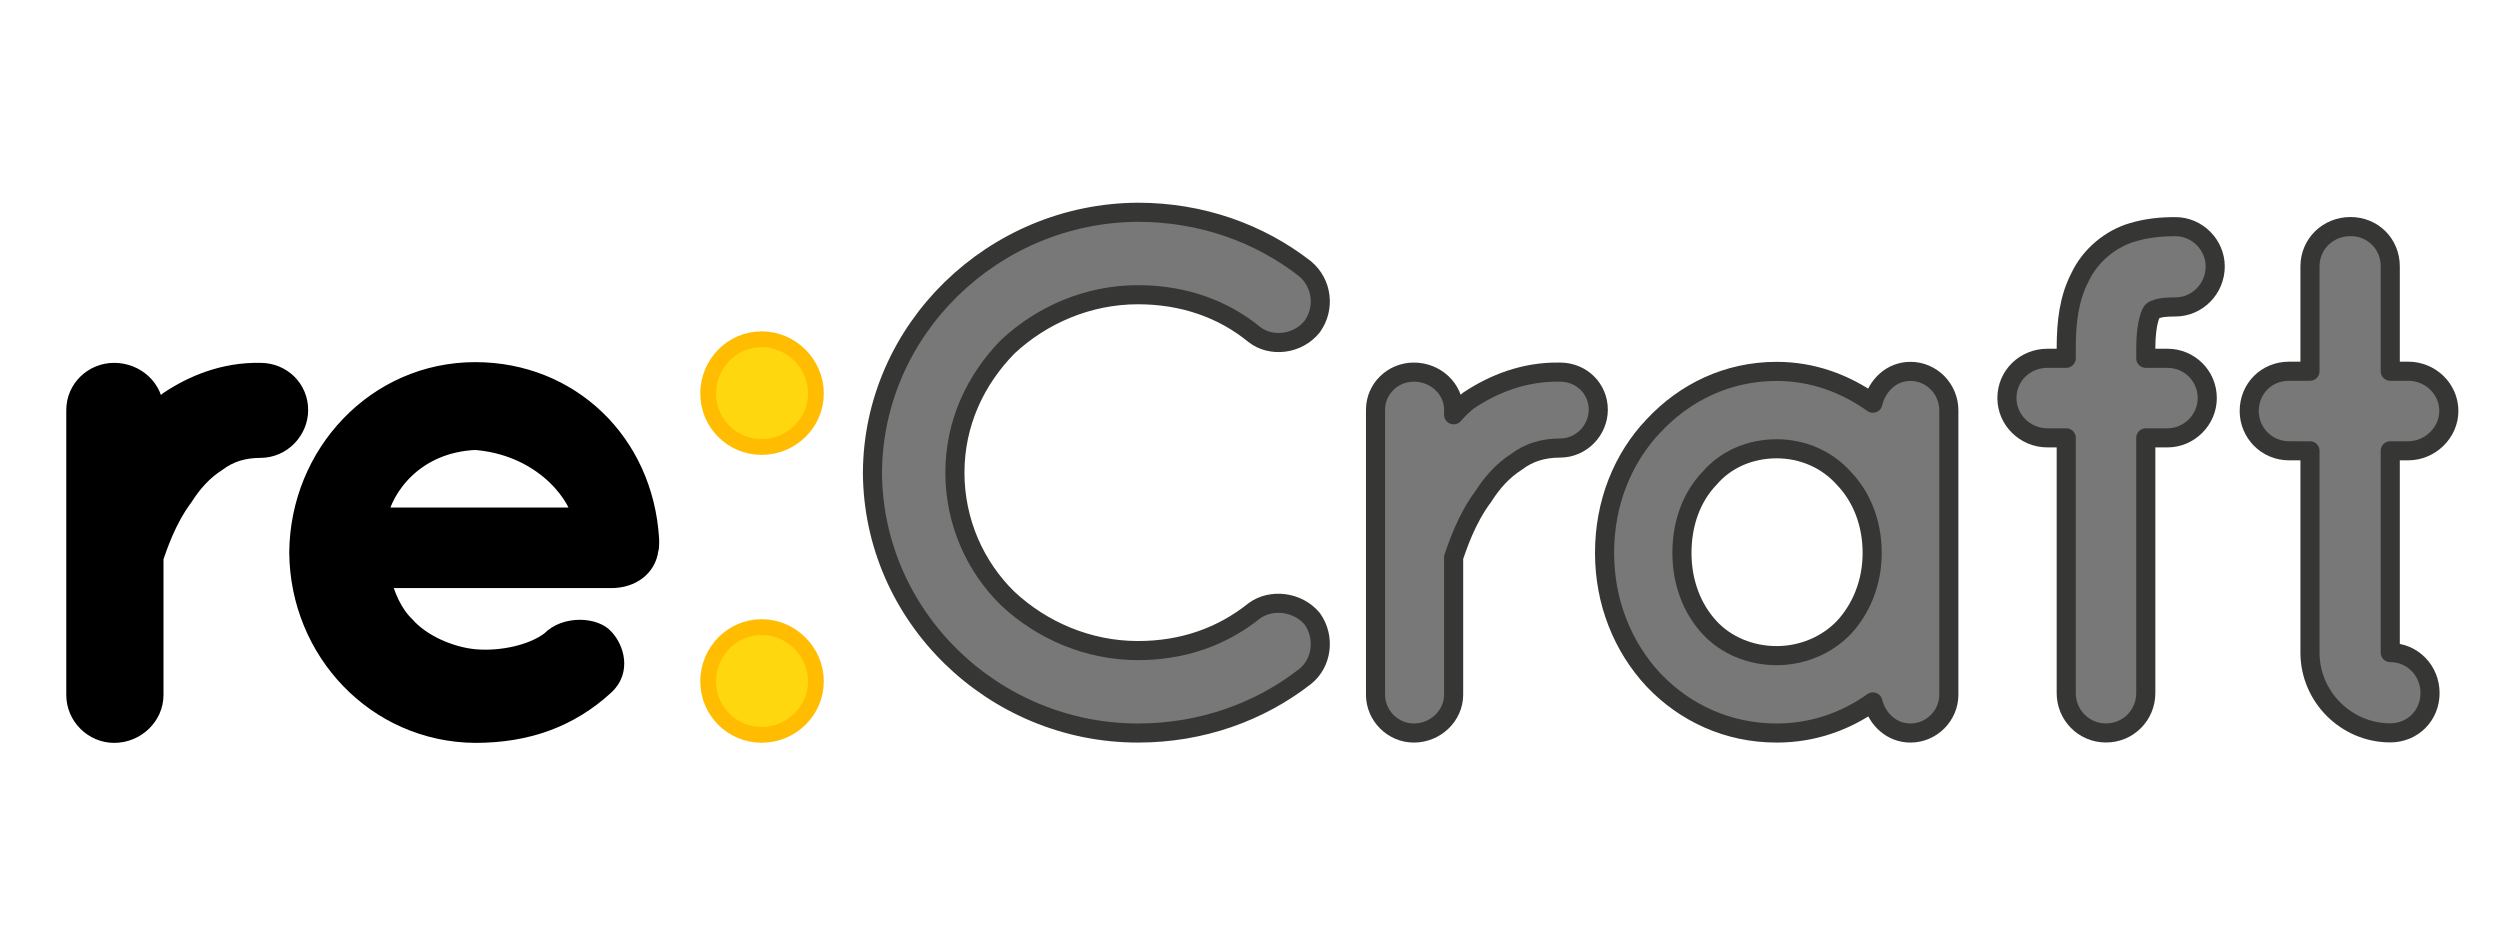
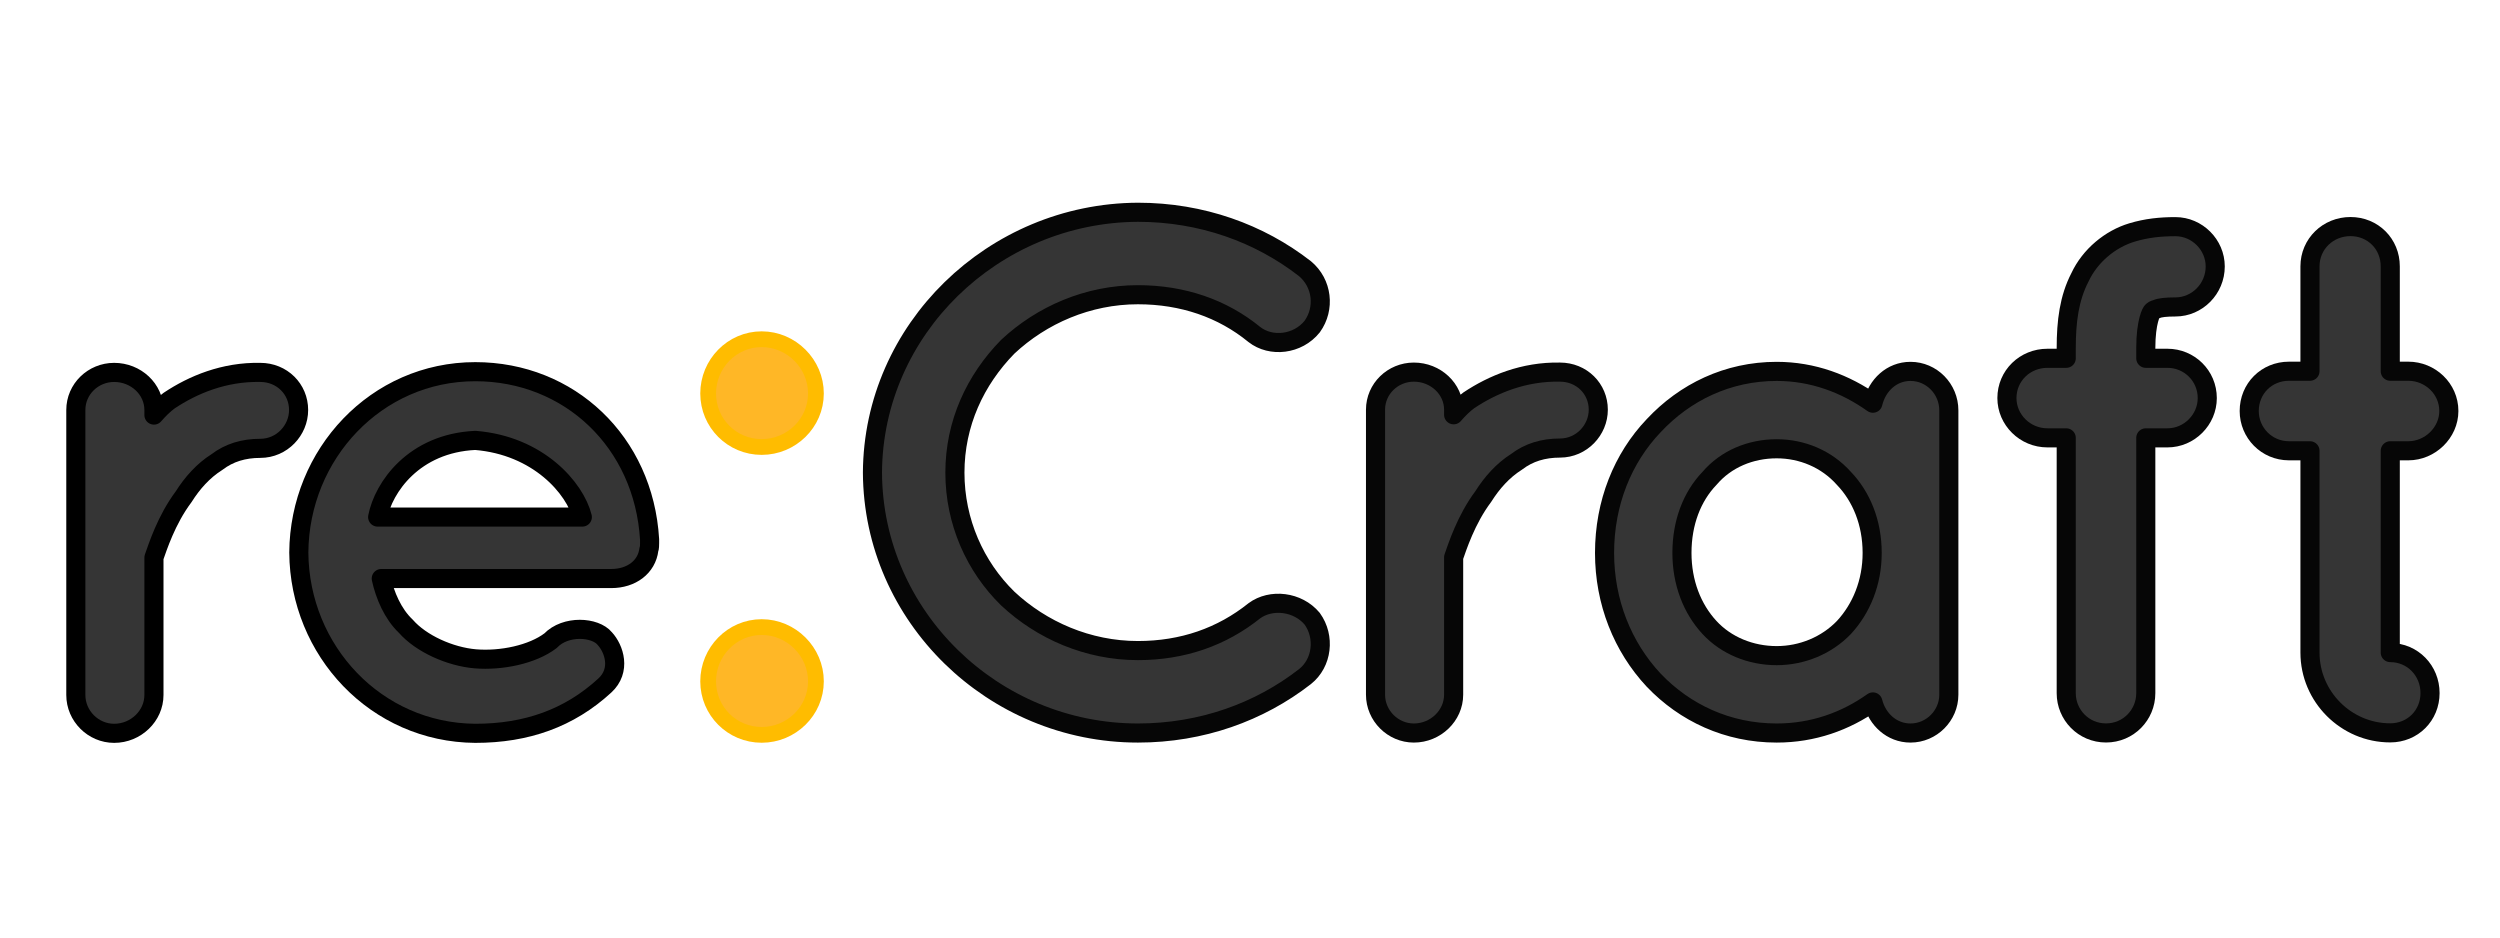
<svg xmlns="http://www.w3.org/2000/svg" width="100%" height="100%" viewBox="0 0 800 300" version="1.1" xml:space="preserve" style="fill-rule:evenodd;clip-rule:evenodd;stroke-linejoin:round;stroke-miterlimit:2;">
  <g transform="matrix(1.25787,0,0,1.25787,-138.5,89.9847)">
    <g transform="matrix(1,0,0,1,5.51536,0)">
-       <path d="M170.803,23.202C161.603,23.018 153.691,26.33 147.619,30.378C146.331,31.298 144.859,32.77 143.755,34.058L143.755,32.77C143.755,27.434 139.155,23.202 133.635,23.202C128.299,23.202 123.883,27.434 123.883,32.77L123.883,105.266C123.883,110.602 128.299,115.018 133.635,115.018C139.155,115.018 143.755,110.602 143.755,105.266L143.755,70.306C144.675,67.73 146.883,60.738 151.299,54.85C153.507,51.354 156.267,48.226 159.763,46.018C162.891,43.626 166.571,42.522 170.803,42.522C176.323,42.522 180.555,37.922 180.555,32.77C180.555,27.434 176.323,23.202 170.803,23.202Z" style="fill-rule:nonzero;stroke:black;stroke-width:4.86px;" />
+       <path d="M170.803,23.202C161.603,23.018 153.691,26.33 147.619,30.378C146.331,31.298 144.859,32.77 143.755,34.058L143.755,32.77C143.755,27.434 139.155,23.202 133.635,23.202C128.299,23.202 123.883,27.434 123.883,32.77L123.883,105.266C123.883,110.602 128.299,115.018 133.635,115.018C139.155,115.018 143.755,110.602 143.755,105.266L143.755,70.306C144.675,67.73 146.883,60.738 151.299,54.85C153.507,51.354 156.267,48.226 159.763,46.018C162.891,43.626 166.571,42.522 170.803,42.522C176.323,42.522 180.555,37.922 180.555,32.77C180.555,27.434 176.323,23.202 170.803,23.202Z" style="fill:rgb(53,53,53);fill-rule:nonzero;stroke:black;stroke-width:4.86px;" />
    </g>
    <g transform="matrix(1,0,0,1,6.30327,0)">
-       <path d="M224.715,115.018C237.779,115.018 248.635,111.154 257.651,102.874C261.883,99.01 260.043,93.49 257.651,90.914C255.259,87.97 247.715,87.418 243.851,91.466C239.251,94.962 231.339,96.618 224.715,96.066C218.275,95.514 210.915,92.202 207.051,87.786C203.739,84.658 201.715,79.874 200.795,75.642L259.307,75.642C264.459,75.642 268.323,72.698 268.875,68.282C269.059,67.914 269.059,66.994 269.059,66.626L269.059,65.706C267.587,40.866 248.635,23.018 224.715,23.018C199.507,23.018 180.003,43.994 179.819,69.018C180.003,94.042 199.507,114.834 224.715,115.018ZM224.715,40.498C240.723,41.786 250.107,52.642 251.947,60.002L199.875,60.002C201.347,52.458 209.075,41.234 224.715,40.498Z" style="fill-rule:nonzero;stroke:black;stroke-width:4.86px;" />
+       <path d="M224.715,115.018C237.779,115.018 248.635,111.154 257.651,102.874C261.883,99.01 260.043,93.49 257.651,90.914C255.259,87.97 247.715,87.418 243.851,91.466C239.251,94.962 231.339,96.618 224.715,96.066C218.275,95.514 210.915,92.202 207.051,87.786C203.739,84.658 201.715,79.874 200.795,75.642L259.307,75.642C264.459,75.642 268.323,72.698 268.875,68.282C269.059,67.914 269.059,66.994 269.059,66.626L269.059,65.706C267.587,40.866 248.635,23.018 224.715,23.018C199.507,23.018 180.003,43.994 179.819,69.018C180.003,94.042 199.507,114.834 224.715,115.018ZM224.715,40.498C240.723,41.786 250.107,52.642 251.947,60.002L199.875,60.002C201.347,52.458 209.075,41.234 224.715,40.498Z" style="fill:rgb(53,53,53);fill-rule:nonzero;stroke:black;stroke-width:4.86px;" />
    </g>
  </g>
  <g transform="matrix(1.25787,0,0,1.25787,127.985,91.1376)">
    <g transform="matrix(1,0,0,1,0,-0.991418)">
-       <path d="M187.731,115.018C203.923,115.018 218.643,109.682 230.235,100.666C234.651,97.17 235.387,90.546 232.075,85.946C228.395,81.53 221.587,80.794 217.355,83.922C209.075,90.546 199.139,94.042 187.731,94.042C175.035,94.042 163.259,88.89 154.611,80.794C146.331,72.698 141.179,61.29 141.179,48.778C141.179,36.266 146.331,25.226 154.611,16.762C163.259,8.666 175.035,3.514 187.731,3.514C199.139,3.514 209.259,7.01 217.355,13.634C221.587,16.946 228.395,16.21 232.075,11.61C235.387,7.01 234.651,0.57 230.235,-3.11C218.643,-12.126 203.923,-17.462 187.731,-17.462C150.931,-17.278 120.387,12.346 120.203,48.778C120.387,85.394 150.931,115.018 187.731,115.018Z" style="fill:rgb(120,120,120);fill-rule:nonzero;stroke:rgb(54,54,52);stroke-width:4.86px;" />
+       <path d="M187.731,115.018C203.923,115.018 218.643,109.682 230.235,100.666C234.651,97.17 235.387,90.546 232.075,85.946C228.395,81.53 221.587,80.794 217.355,83.922C209.075,90.546 199.139,94.042 187.731,94.042C175.035,94.042 163.259,88.89 154.611,80.794C146.331,72.698 141.179,61.29 141.179,48.778C141.179,36.266 146.331,25.226 154.611,16.762C163.259,8.666 175.035,3.514 187.731,3.514C199.139,3.514 209.259,7.01 217.355,13.634C221.587,16.946 228.395,16.21 232.075,11.61C235.387,7.01 234.651,0.57 230.235,-3.11C218.643,-12.126 203.923,-17.462 187.731,-17.462C150.931,-17.278 120.387,12.346 120.203,48.778C120.387,85.394 150.931,115.018 187.731,115.018Z" style="fill:rgb(53,53,53);fill-rule:nonzero;stroke:rgb(6,6,6);stroke-width:4.86px;" />
    </g>
    <g transform="matrix(1,0,0,1,-8.36398,-0.991418)">
-       <path d="M303.467,23.202C294.267,23.018 286.355,26.33 280.283,30.378C278.995,31.298 277.523,32.77 276.419,34.058L276.419,32.77C276.419,27.434 271.819,23.202 266.299,23.202C260.963,23.202 256.547,27.434 256.547,32.77L256.547,105.266C256.547,110.602 260.963,115.018 266.299,115.018C271.819,115.018 276.419,110.602 276.419,105.266L276.419,70.306C277.339,67.73 279.547,60.738 283.963,54.85C286.171,51.354 288.931,48.226 292.427,46.018C295.555,43.626 299.235,42.522 303.467,42.522C308.987,42.522 313.219,37.922 313.219,32.77C313.219,27.434 308.987,23.202 303.467,23.202Z" style="fill:rgb(120,120,120);fill-rule:nonzero;stroke:rgb(54,54,52);stroke-width:4.86px;" />
+       <path d="M303.467,23.202C294.267,23.018 286.355,26.33 280.283,30.378C278.995,31.298 277.523,32.77 276.419,34.058L276.419,32.77C276.419,27.434 271.819,23.202 266.299,23.202C260.963,23.202 256.547,27.434 256.547,32.77L256.547,105.266C256.547,110.602 260.963,115.018 266.299,115.018C271.819,115.018 276.419,110.602 276.419,105.266L276.419,70.306C277.339,67.73 279.547,60.738 283.963,54.85C286.171,51.354 288.931,48.226 292.427,46.018C295.555,43.626 299.235,42.522 303.467,42.522C308.987,42.522 313.219,37.922 313.219,32.77C313.219,27.434 308.987,23.202 303.467,23.202Z" style="fill:rgb(53,53,53);fill-rule:nonzero;stroke:rgb(6,6,6);stroke-width:4.86px;" />
    </g>
    <g transform="matrix(1,0,0,1,-7.32214,-0.991418)">
-       <path d="M401.355,32.954C401.355,27.434 396.939,23.018 391.603,23.018C386.819,23.018 383.139,26.514 382.035,31.114C375.043,26.146 366.763,23.018 357.563,23.018C345.051,23.018 334.195,28.354 326.283,36.818C318.371,45.098 313.771,56.506 313.771,69.202C313.771,81.714 318.371,93.122 326.283,101.586C334.195,109.866 345.051,115.018 357.563,115.018C366.763,115.018 375.043,112.074 382.035,107.106C383.139,111.522 386.819,115.018 391.603,115.018C396.939,115.018 401.355,110.602 401.355,105.266L401.355,32.954ZM374.675,88.154C370.259,92.754 364.003,95.33 357.563,95.33C350.939,95.33 344.683,92.754 340.451,88.154C336.035,83.37 333.459,76.746 333.459,69.202C333.459,61.474 336.035,54.85 340.451,50.25C344.683,45.282 350.939,42.706 357.563,42.706C364.003,42.706 370.259,45.282 374.675,50.25C379.091,54.85 381.851,61.474 381.851,69.202C381.851,76.746 379.091,83.37 374.675,88.154Z" style="fill:rgb(120,120,120);fill-rule:nonzero;stroke:rgb(54,54,52);stroke-width:4.86px;" />
+       <path d="M401.355,32.954C401.355,27.434 396.939,23.018 391.603,23.018C386.819,23.018 383.139,26.514 382.035,31.114C375.043,26.146 366.763,23.018 357.563,23.018C345.051,23.018 334.195,28.354 326.283,36.818C318.371,45.098 313.771,56.506 313.771,69.202C313.771,81.714 318.371,93.122 326.283,101.586C334.195,109.866 345.051,115.018 357.563,115.018C366.763,115.018 375.043,112.074 382.035,107.106C383.139,111.522 386.819,115.018 391.603,115.018C396.939,115.018 401.355,110.602 401.355,105.266L401.355,32.954ZM374.675,88.154C370.259,92.754 364.003,95.33 357.563,95.33C350.939,95.33 344.683,92.754 340.451,88.154C336.035,83.37 333.459,76.746 333.459,69.202C333.459,61.474 336.035,54.85 340.451,50.25C344.683,45.282 350.939,42.706 357.563,42.706C364.003,42.706 370.259,45.282 374.675,50.25C379.091,54.85 381.851,61.474 381.851,69.202C381.851,76.746 379.091,83.37 374.675,88.154Z" style="fill:rgb(53,53,53);fill-rule:nonzero;stroke:rgb(6,6,6);stroke-width:4.86px;" />
    </g>
    <g transform="matrix(1,0,0,1,-14.2572,-0.826182)">
-       <path d="M460.051,7.562C460.235,7.378 460.419,7.194 461.155,7.01C461.891,6.642 463.547,6.458 465.939,6.458C471.459,6.458 476.059,1.858 476.059,-3.846C476.059,-9.366 471.459,-13.966 465.939,-13.966C462.075,-13.966 458.579,-13.598 454.899,-12.494C449.379,-10.838 444.227,-6.606 441.651,-1.086C438.891,4.25 438.155,10.138 438.155,16.946L438.155,19.522L433.371,19.522C427.667,19.522 423.067,23.938 423.067,29.642C423.067,35.162 427.667,39.762 433.371,39.762L438.155,39.762L438.155,104.714C438.155,110.234 442.571,114.834 448.275,114.834C453.979,114.834 458.395,110.234 458.395,104.714L458.395,39.762L463.915,39.762C469.435,39.762 474.035,35.162 474.035,29.642C474.035,23.938 469.435,19.522 463.915,19.522L458.395,19.522L458.395,16.946C458.395,10.138 459.867,7.562 460.051,7.562Z" style="fill:rgb(120,120,120);fill-rule:nonzero;stroke:rgb(54,54,52);stroke-width:4.86px;" />
+       <path d="M460.051,7.562C460.235,7.378 460.419,7.194 461.155,7.01C461.891,6.642 463.547,6.458 465.939,6.458C471.459,6.458 476.059,1.858 476.059,-3.846C476.059,-9.366 471.459,-13.966 465.939,-13.966C462.075,-13.966 458.579,-13.598 454.899,-12.494C449.379,-10.838 444.227,-6.606 441.651,-1.086C438.891,4.25 438.155,10.138 438.155,16.946L438.155,19.522L433.371,19.522C427.667,19.522 423.067,23.938 423.067,29.642C423.067,35.162 427.667,39.762 433.371,39.762L438.155,39.762L438.155,104.714C438.155,110.234 442.571,114.834 448.275,114.834C453.979,114.834 458.395,110.234 458.395,104.714L458.395,39.762L463.915,39.762C469.435,39.762 474.035,35.162 474.035,29.642C474.035,23.938 469.435,19.522 463.915,19.522L458.395,19.522L458.395,16.946C458.395,10.138 459.867,7.562 460.051,7.562Z" style="fill:rgb(53,53,53);fill-rule:nonzero;stroke:rgb(6,6,6);stroke-width:4.86px;" />
    </g>
    <g transform="matrix(1,0,0,1,-5.79225,-1.03273)">
-       <path d="M516.723,23.018L512.123,23.018L512.123,-3.662C512.123,-9.366 507.707,-13.782 502.003,-13.782C496.299,-13.782 491.699,-9.366 491.699,-3.662L491.699,23.018L486.363,23.018C480.659,23.018 476.243,27.434 476.243,33.138C476.243,38.658 480.659,43.258 486.363,43.258L491.699,43.258L491.699,94.594C491.699,105.818 500.899,115.018 512.123,115.018C517.827,115.018 522.243,110.602 522.243,104.898C522.243,99.194 517.827,94.594 512.123,94.594L512.123,43.258L516.723,43.258C522.243,43.258 527.027,38.658 527.027,33.138C527.027,27.434 522.243,23.018 516.723,23.018Z" style="fill:rgb(120,120,120);fill-rule:nonzero;stroke:rgb(54,54,52);stroke-width:4.86px;" />
+       <path d="M516.723,23.018L512.123,23.018L512.123,-3.662C512.123,-9.366 507.707,-13.782 502.003,-13.782C496.299,-13.782 491.699,-9.366 491.699,-3.662L491.699,23.018L486.363,23.018C480.659,23.018 476.243,27.434 476.243,33.138C476.243,38.658 480.659,43.258 486.363,43.258L491.699,43.258L491.699,94.594C491.699,105.818 500.899,115.018 512.123,115.018C517.827,115.018 522.243,110.602 522.243,104.898C522.243,99.194 517.827,94.594 512.123,94.594L512.123,43.258L516.723,43.258C522.243,43.258 527.027,38.658 527.027,33.138C527.027,27.434 522.243,23.018 516.723,23.018Z" style="fill:rgb(53,53,53);fill-rule:nonzero;stroke:rgb(6,6,6);stroke-width:4.86px;" />
    </g>
  </g>
  <g transform="matrix(1.25787,0,0,1.25787,72.1696,88.8555)">
-     <path d="M122.779,102.69C122.779,110.234 128.851,116.306 136.395,116.306C143.939,116.306 150.195,110.234 150.195,102.69C150.195,95.146 143.939,88.89 136.395,88.89C128.851,88.89 122.779,95.146 122.779,102.69ZM122.779,29.458C122.779,37.002 128.851,43.074 136.395,43.074C143.939,43.074 150.195,37.002 150.195,29.458C150.195,21.914 143.939,15.658 136.395,15.658C128.851,15.658 122.779,21.914 122.779,29.458Z" style="fill:rgb(255,215,14);fill-rule:nonzero;stroke:rgb(255,188,0);stroke-width:4.01px;" />
+     <path d="M122.779,102.69C122.779,110.234 128.851,116.306 136.395,116.306C143.939,116.306 150.195,110.234 150.195,102.69C150.195,95.146 143.939,88.89 136.395,88.89C128.851,88.89 122.779,95.146 122.779,102.69ZM122.779,29.458C122.779,37.002 128.851,43.074 136.395,43.074C143.939,43.074 150.195,37.002 150.195,29.458C150.195,21.914 143.939,15.658 136.395,15.658C128.851,15.658 122.779,21.914 122.779,29.458Z" style="fill:rgb(255,183,38);fill-rule:nonzero;stroke:rgb(255,188,0);stroke-width:4.01px;" />
  </g>
</svg>
